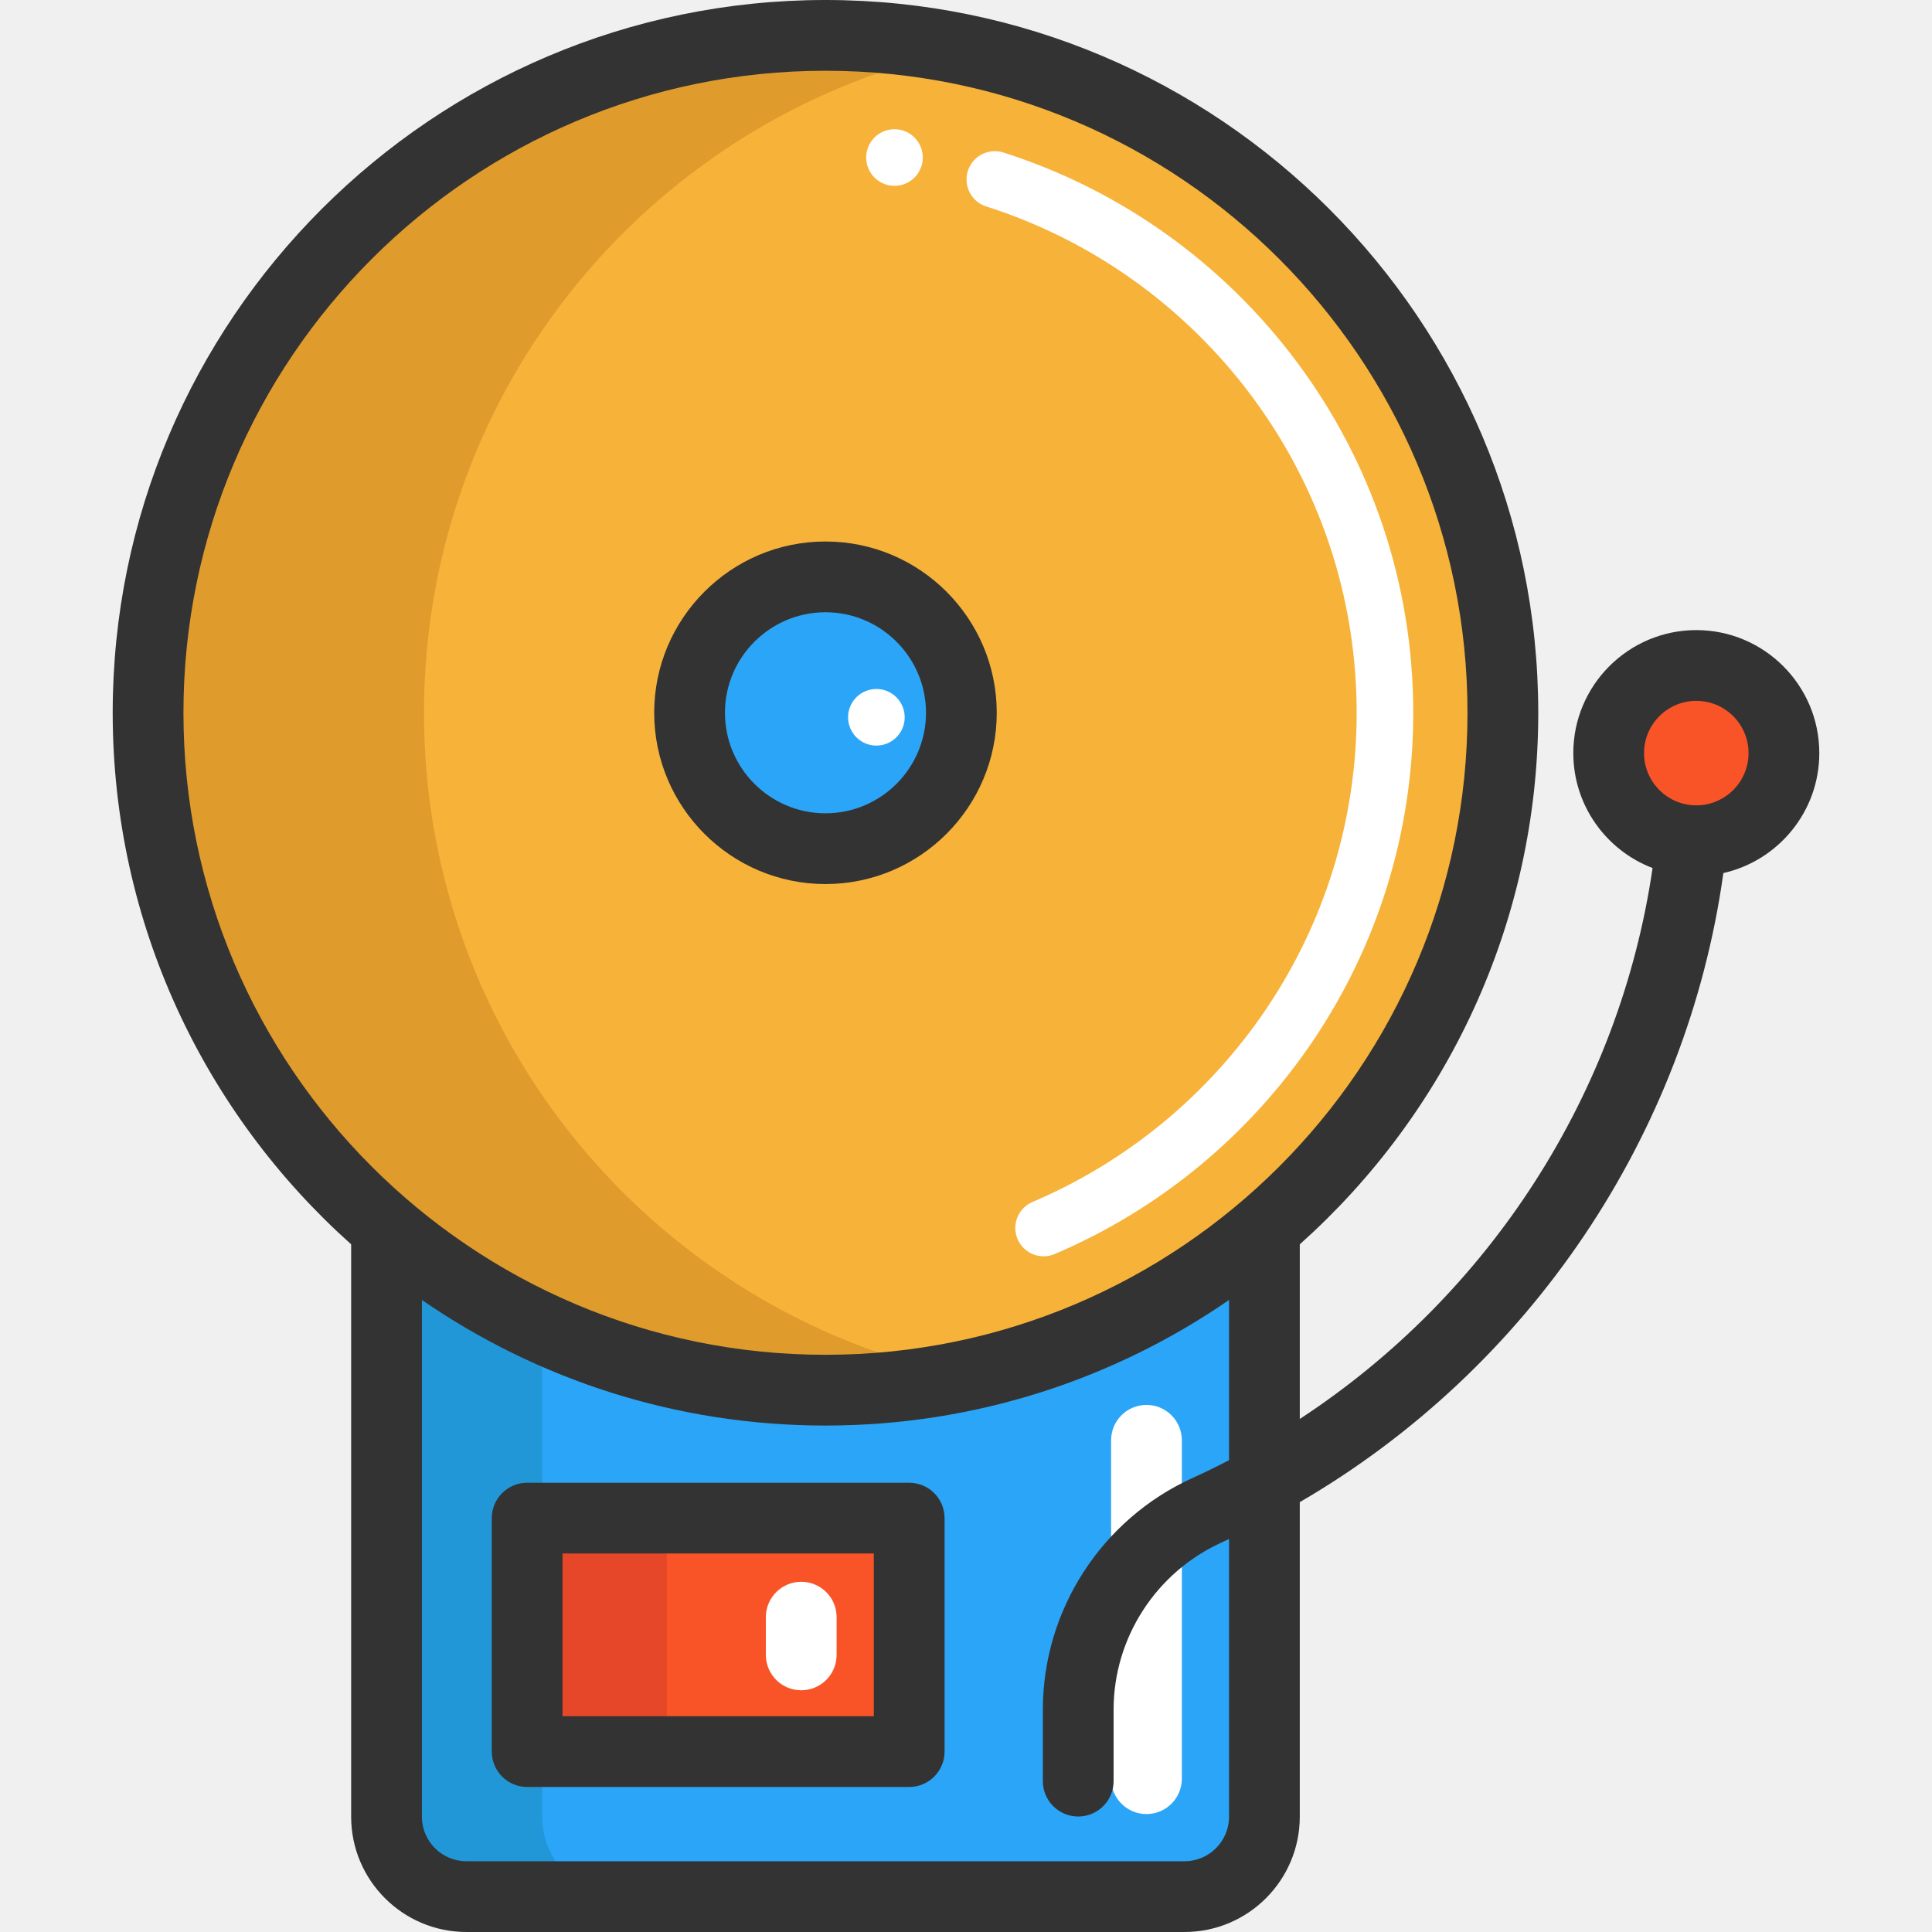
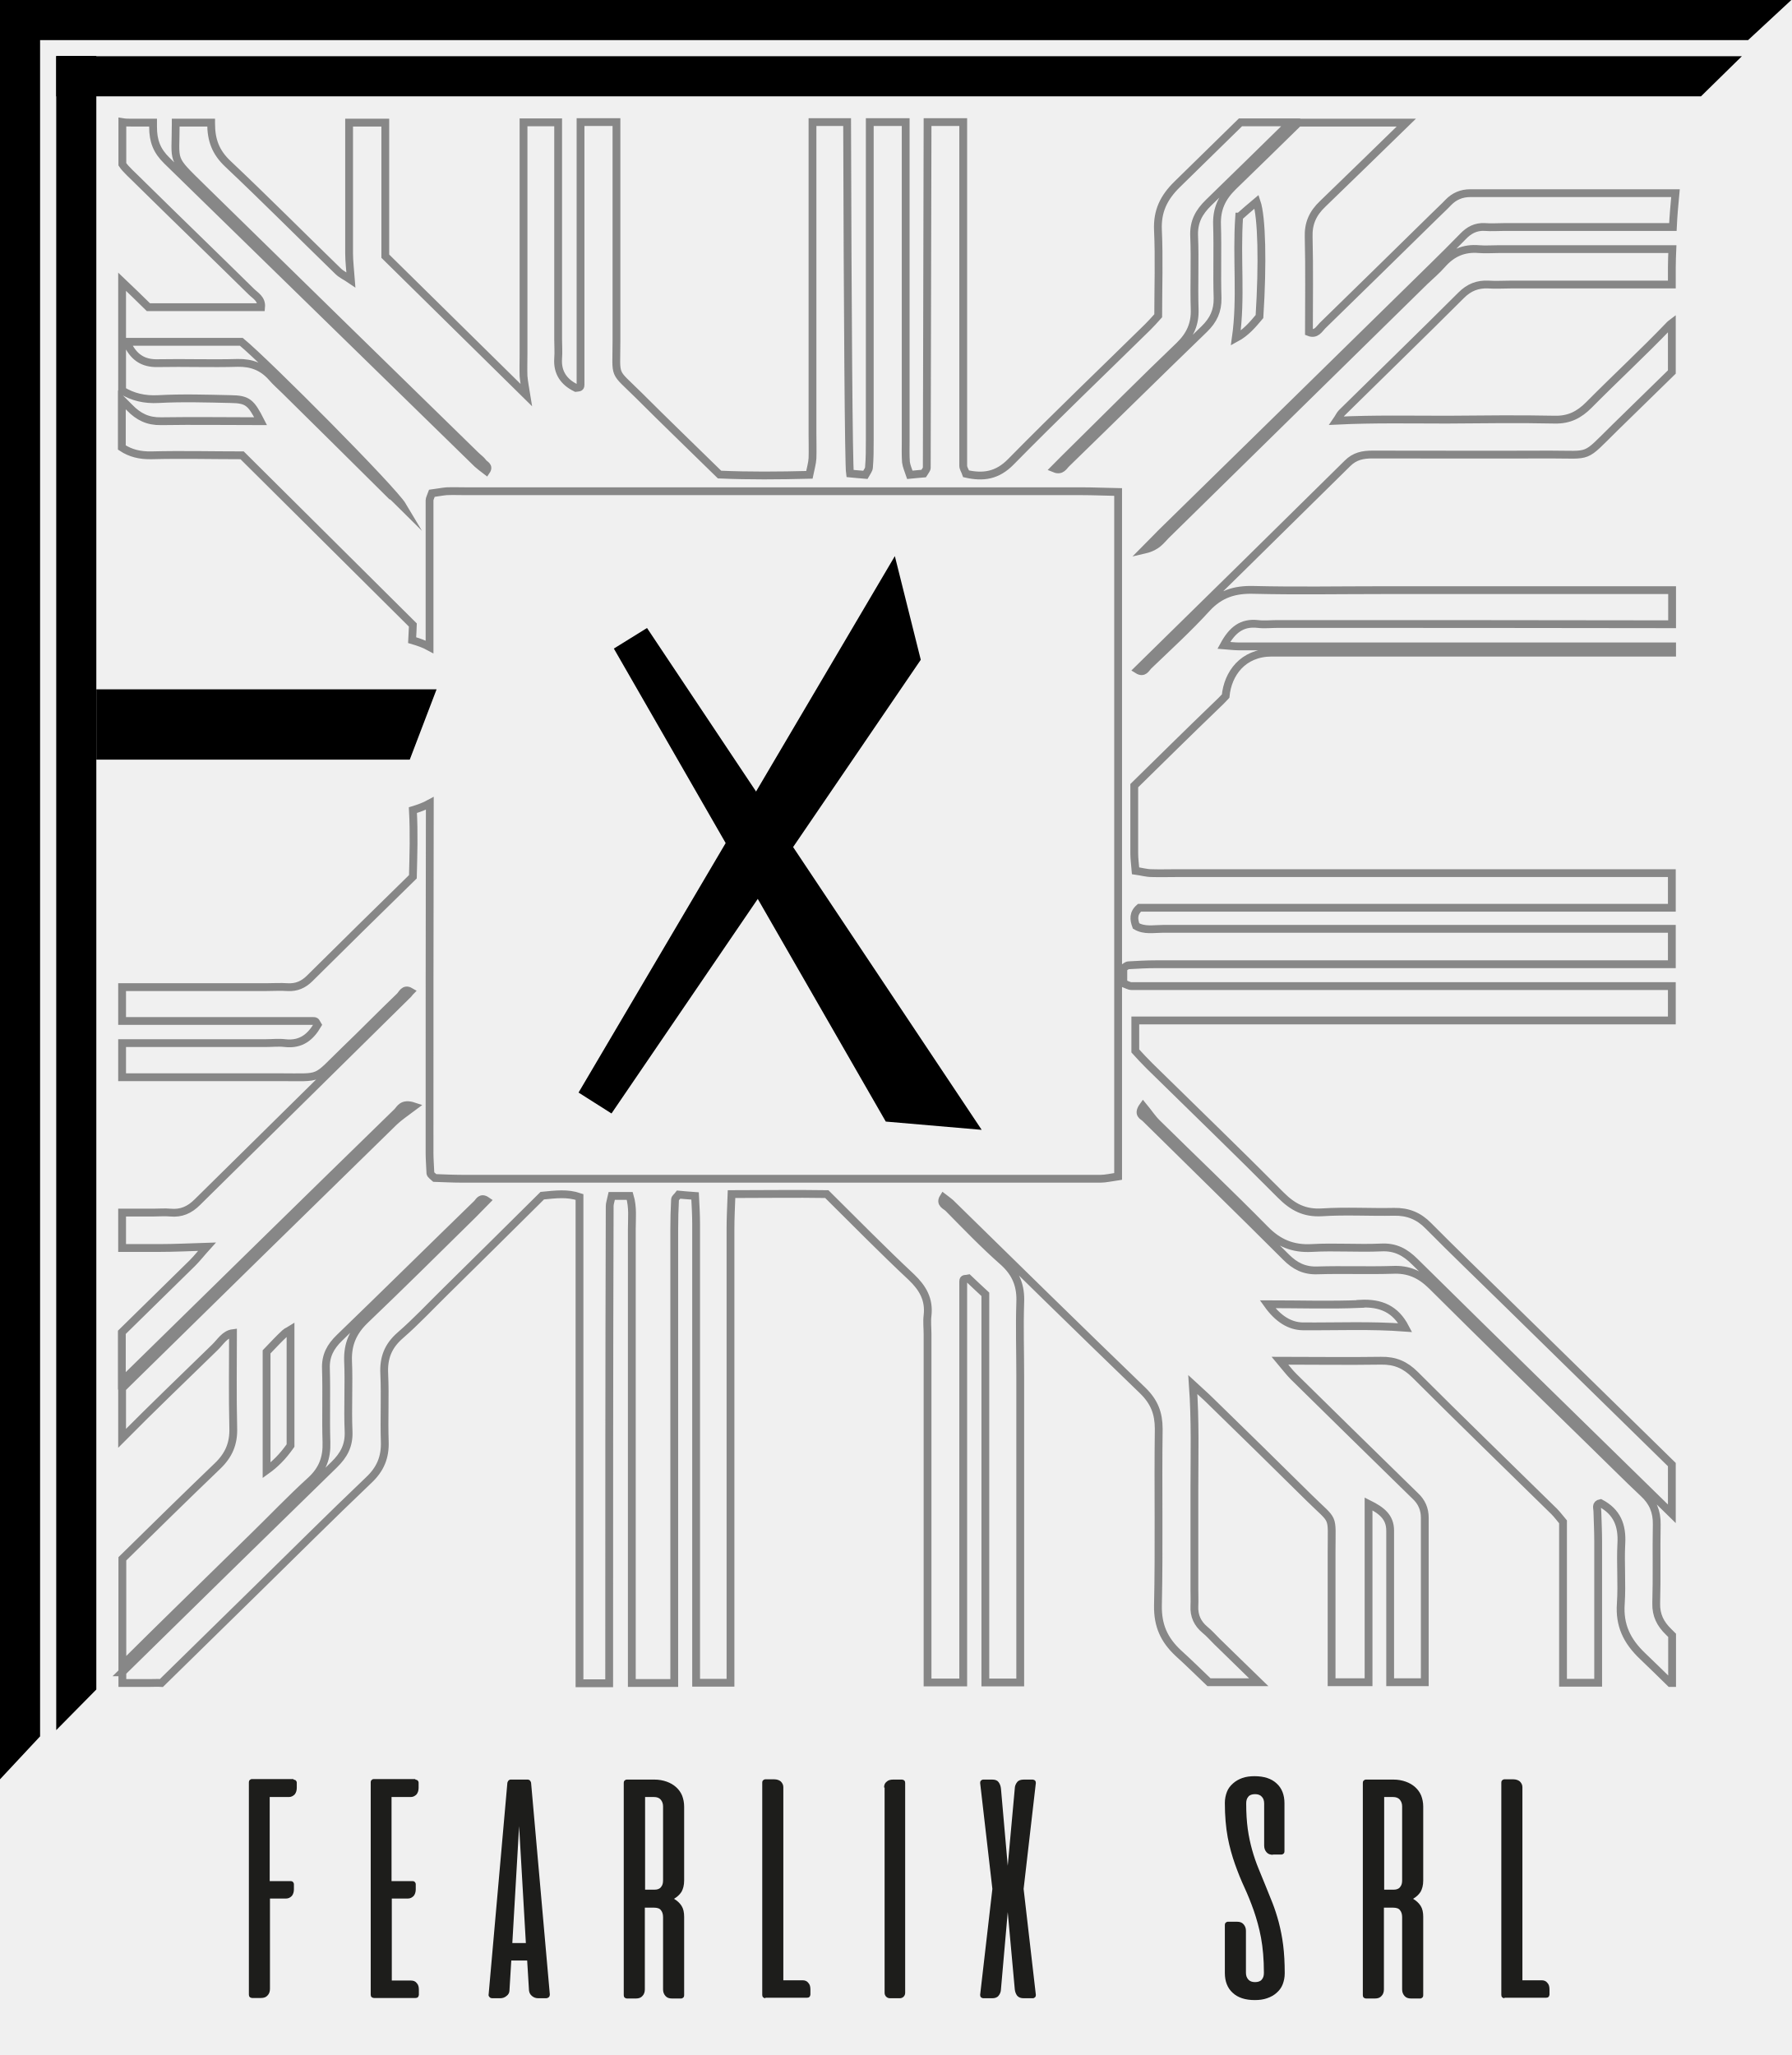
- <svg xmlns="http://www.w3.org/2000/svg" version="1.1" id="Layer_1" viewBox="0 0 512 512" xml:space="preserve">
-   <path style="fill:#F95428;" d="M449.54,176.362c12.825,0,23.212,10.387,23.212,23.212c0,12.825-10.387,23.225-23.212,23.225  s-23.225-10.4-23.225-23.225S436.715,176.362,449.54,176.362z" />
-   <path style="fill:#F7B239;" d="M218.753,9.375c99.15,0,179.525,80.375,179.525,179.525c0,54.762-24.525,103.8-63.2,136.737  c-31.337,26.662-71.95,42.775-116.325,42.775s-84.987-16.112-116.325-42.787C63.766,292.699,39.241,243.662,39.241,188.9  C39.241,89.75,119.616,9.375,218.753,9.375z" />
-   <path style="fill:#E09B2D;" d="M175.55,325.624c-38.662-32.925-63.187-81.962-63.187-136.725  c0-86.621,61.346-158.907,142.953-175.795c-11.805-2.442-24.032-3.73-36.562-3.73C119.616,9.375,39.241,89.75,39.241,188.9  c0,54.762,24.525,103.8,63.187,136.725c31.337,26.675,71.95,42.787,116.325,42.787c12.529,0,24.756-1.286,36.561-3.729  C225.308,358.47,198.041,344.768,175.55,325.624z" />
-   <path style="fill:#2BA5F7;" d="M335.078,356.924v124.525c0,11.7-9.487,21.175-21.175,21.175H123.603  c-11.687,0-21.175-9.475-21.175-21.175v-57.262v-98.562c31.337,26.675,71.95,42.787,116.325,42.787s84.987-16.112,116.325-42.775  V356.924z M240.953,464.186v-61.862h-101.25v61.862H240.953z" />
-   <path style="fill:#2197D8;" d="M143.677,481.449v-57.262v-72.197c-14.974-6.905-28.84-15.802-41.247-26.365v98.562v57.262  c0,11.7,9.487,21.175,21.175,21.175h41.247C153.165,502.624,143.677,493.149,143.677,481.449z" />
-   <rect x="139.7" y="402.324" style="fill:#F95428;" width="101.25" height="61.862" />
-   <rect x="139.7" y="402.324" style="fill:#E54728;" width="37.009" height="61.862" />
-   <path style="fill:#FFFFFF;" d="M303.828,480.748c-5.179,0-9.375-4.197-9.375-9.375v-89.681c0-5.177,4.196-9.375,9.375-9.375  s9.375,4.197,9.375,9.375v89.681C313.203,476.55,309.007,480.748,303.828,480.748z" />
+ <svg xmlns="http://www.w3.org/2000/svg" id="Livello_1" data-name="Livello 1" viewBox="0 0 68.81 78.94">
+   <defs>
+     <style>
+       .cls-1 {
+         stroke: #000;
+         stroke-width: 1.5px;
+       }
+ 
+       .cls-1, .cls-2 {
+         stroke-miterlimit: 10;
+       }
+ 
+       .cls-2 {
+         fill: none;
+         stroke: #878787;
+         stroke-width: .3px;
+       }
+ 
+       .cls-3 {
+         fill: #1d1d1b;
+       }
+     </style>
+   </defs>
+   <path class="cls-2" d="m4.7,64.24v.41h1.04c.15,0,.31-.01.46,0,1.19-1.17,2.39-2.34,3.58-3.51,1.46-1.43,2.9-2.87,4.38-4.28.45-.42.64-.88.62-1.48-.03-.87.02-1.74-.02-2.61-.03-.6.14-1.06.61-1.47.61-.53,1.16-1.12,1.74-1.69,1.25-1.23,2.5-2.47,3.72-3.68.52-.05.96-.11,1.43.05v18.68h1.14c0-6.11,0-12.22.02-18.33,0-.1.04-.2.08-.39h.69c.13.44.08.86.08,1.27,0,5.81,0,11.63,0,17.44h1.63c0-5.81,0-11.61,0-17.42,0-.38.01-.77.03-1.15,0-.06.08-.11.14-.19.18.02.38.03.63.05.02.39.04.74.04,1.08,0,5.87,0,11.75,0,17.62h1.32c0-5.81,0-11.61,0-17.42,0-.41.02-.82.04-1.35,1.26,0,2.45-.02,3.66,0,1.09,1.08,2.15,2.16,3.25,3.19.44.42.69.86.62,1.47-.03.24,0,.49,0,.73,0,4.46,0,8.91,0,13.37h1.37c0-5.12,0-10.26,0-15.4,0-.03,0-.07.03-.09.02-.02.07-.01.17-.03.19.18.41.39.65.61v1.06c0,4.62,0,9.23,0,13.85h1.34c0-3.92,0-7.85,0-11.77,0-.94-.03-1.88,0-2.82.03-.64-.16-1.13-.65-1.57-.74-.65-1.42-1.36-2.11-2.06-.1-.1-.34-.17-.19-.41.09.07.18.13.26.2,2.46,2.41,4.92,4.83,7.4,7.22.44.43.61.87.61,1.47-.03,2.26.02,4.53-.03,6.79-.01.76.23,1.31.79,1.83.4.36.78.74,1.17,1.11h1.91c-.54-.52-1.07-1.05-1.61-1.57-.15-.15-.29-.31-.45-.44-.29-.24-.43-.54-.41-.92.01-.21,0-.42,0-.63,0-1.29,0-2.58,0-3.87,0-1.3.04-2.6-.06-4,.28.26.49.44.68.63,1.26,1.23,2.52,2.46,3.77,3.7,1.01,1,.88.61.88,2.08,0,1.67,0,3.35,0,5.02h1.42v-6.85c.5.25.83.5.83,1.03,0,.28,0,.56,0,.84,0,1.66,0,3.32,0,4.98h1.33c0-1.79,0-3.59,0-5.38,0-.31,0-.63,0-.94,0-.33-.12-.61-.37-.84-.15-.14-.3-.3-.45-.44-1.41-1.38-2.82-2.76-4.22-4.14-.19-.19-.35-.41-.52-.61,1.33,0,2.61.02,3.88,0,.54-.01.93.16,1.31.54,1.77,1.77,3.56,3.5,5.34,5.25.12.12.22.26.34.4v1.17c0,1.67,0,3.34,0,5.01h1.35c0-1.81,0-3.62,0-5.43,0-.38-.02-.77-.03-1.15,0-.13-.08-.28.12-.32.64.34.84.86.8,1.56-.04.76.03,1.53-.02,2.3-.06.83.23,1.44.84,2.02.36.34.71.69,1.06,1.03h.07v-1.83s-.09-.09-.13-.13c-.32-.31-.49-.64-.48-1.1.03-1.01,0-2.02.02-3.03.01-.49-.15-.87-.51-1.2-.64-.6-1.26-1.23-1.89-1.84-2.09-2.04-4.18-4.08-6.25-6.14-.44-.43-.89-.63-1.5-.6-.96.03-1.92-.01-2.88.02-.51.02-.87-.17-1.21-.51-1.79-1.79-3.61-3.56-5.41-5.34-.08-.08-.31-.14-.08-.46.2.24.35.48.55.67,1.38,1.36,2.78,2.69,4.14,4.07.51.52,1.06.75,1.79.71.89-.05,1.78.02,2.66-.02.55-.03.93.18,1.3.55,3.28,3.24,6.58,6.46,9.87,9.68,0,0,0,0,0,0v-1.89c-2.14-2.09-4.27-4.19-6.41-6.28-.98-.96-1.97-1.91-2.94-2.89-.37-.38-.79-.55-1.32-.54-.92.02-1.85-.04-2.77.02-.67.04-1.12-.2-1.58-.66-1.66-1.67-3.36-3.31-5.04-4.96-.2-.2-.39-.4-.55-.58v-1.17c3.38,0,6.71,0,10.04,0,3.38,0,6.75,0,10.13,0h.44v-1.32c-6.93,0-13.85,0-20.75,0-.1,0-.19-.06-.32-.11v-.58c.08-.05.14-.11.2-.11.35-.02.7-.04,1.05-.04,6.61,0,13.21,0,19.82,0v-1.36c-3.67,0-7.35,0-11.02,0-2.84,0-5.69,0-8.53,0-.35,0-.71.08-1.03-.11-.09-.25-.12-.48.13-.7h20.45v-1.33c-6.34,0-12.68,0-19.02,0-.32,0-.64.01-.96,0-.2,0-.4-.06-.62-.09-.02-.25-.05-.46-.05-.66,0-.87,0-1.74,0-2.61,1.06-1.04,2.08-2.05,3.12-3.05.16-.15.29-.28.39-.39.08-.86.66-1.67,1.77-1.67h15.38v-.24c-5.55,0-11.1,0-16.65,0-.16,0-.32-.02-.57-.04.32-.59.69-.89,1.31-.82.25.03.5,0,.75,0,5.05,0,10.11,0,15.16.01v-1.31h-11.18c-1.63,0-3.27.03-4.9-.01-.73-.02-1.29.16-1.79.7-.71.78-1.49,1.49-2.25,2.22-.09.09-.17.3-.41.15,2.7-2.65,5.39-5.29,8.06-7.93.28-.28.59-.34.96-.34,2.27,0,4.55.01,6.82,0,1.61,0,1.27.17,2.49-1.03.73-.71,1.46-1.43,2.19-2.14v-1.88s-.08.06-.12.11c-1,1.04-2.06,2.02-3.07,3.04-.37.37-.75.57-1.3.56-1.38-.03-2.77-.01-4.16,0-1.39,0-2.79-.03-4.23.04.09-.13.13-.23.2-.3,1.53-1.51,3.07-3,4.59-4.52.3-.3.63-.43,1.04-.41.28.02.57,0,.85,0,2.07,0,4.13,0,6.2,0v-.65c0-.24.01-.47.02-.71h-6.68c-.25,0-.5.02-.75,0-.58-.05-1.03.15-1.41.58-.21.24-.45.44-.68.66-3.31,3.25-6.63,6.51-9.94,9.76-.18.18-.33.43-.8.54.35-.35.56-.58.78-.79,3.42-3.35,6.84-6.7,10.25-10.05.4-.39.8-.79,1.19-1.19.23-.24.49-.38.84-.36.25.02.5,0,.75,0,2.16,0,4.31,0,6.47,0,.02-.44.06-.87.1-1.3-2.34,0-4.69,0-7.03,0-.28,0-.57,0-.85,0-.34,0-.62.12-.85.36-.17.18-.35.34-.53.52-1.43,1.4-2.86,2.81-4.3,4.21-.13.13-.24.36-.52.25,0-1.21.02-2.42-.01-3.64-.02-.53.15-.92.54-1.29,1.07-1.03,2.14-2.08,3.21-3.12h-4.14c-.84.82-1.67,1.64-2.51,2.45-.44.43-.64.87-.62,1.47.03.94-.01,1.88.02,2.82.01.49-.16.85-.51,1.19-1.77,1.71-3.52,3.44-5.29,5.16-.11.1-.19.31-.46.2.25-.25.49-.5.74-.74,1.35-1.33,2.69-2.68,4.06-3.99.41-.4.6-.83.58-1.39-.03-.94.02-1.88-.02-2.82-.02-.54.18-.91.56-1.28,1.05-1.02,2.1-2.05,3.15-3.08h-1.93c-.81.79-1.62,1.59-2.43,2.38-.52.51-.77,1.03-.74,1.75.05,1.11.01,2.23.01,3.3-.16.18-.28.31-.4.43-1.76,1.73-3.54,3.43-5.26,5.18-.52.53-1.06.61-1.72.46-.04-.12-.11-.21-.11-.31,0-4.39,0-8.8,0-13.2h-1.37c-.01,4.43-.02,8.86-.03,13.28,0,.06-.06.12-.12.22-.14.01-.31.03-.53.05-.06-.18-.13-.33-.15-.49-.02-.28-.01-.56-.01-.83,0-4.08,0-8.15,0-12.23h-1.38c0,4.07,0,8.15,0,12.22,0,.35,0,.7-.03,1.04,0,.09-.08.18-.14.29-.21-.02-.41-.03-.59-.05-.05-.33-.09-6.21-.11-13.5h-1.33c0,3.99,0,7.98,0,11.97,0,.31.01.63,0,.94-.01.2-.07.39-.12.64-1.18.03-2.3.04-3.45-.01-1.04-1.02-2.08-2.02-3.1-3.04-1.01-1-.86-.64-.86-2.09,0-2.8,0-5.61,0-8.41h-1.38c0,3.36,0,6.72,0,10.08,0,.03,0,.08-.03.1-.02.02-.07.02-.15.03-.45-.22-.72-.58-.68-1.13.02-.24,0-.49,0-.73,0-2.78,0-5.56,0-8.34h-1.33c0,2.97,0,5.94,0,8.91,0,.28-.01.56,0,.84.02.24.07.48.11.73-1.8-1.77-3.57-3.52-5.42-5.34v-.92c0-1.4,0-2.81,0-4.21h-1.39c0,1.01,0,2.03,0,3.04,0,.66,0,1.32,0,1.98,0,.31.04.62.07,1.02-.19-.13-.37-.21-.49-.33-1.41-1.37-2.8-2.77-4.23-4.12-.48-.45-.65-.92-.65-1.56,0,0,0-.02,0-.03h-1.36s0,.03,0,.05c0,1.52-.21,1.25,1.02,2.46,3.49,3.42,6.99,6.84,10.49,10.26.1.1.22.18.3.29.05.08.25.13.12.32-.13-.1-.24-.18-.34-.27-3.98-3.88-7.95-7.77-11.93-11.65-.39-.38-.53-.76-.53-1.29,0-.06,0-.11,0-.17h-.83c-.12,0-.23,0-.35-.02v1.62c.13.2.36.39.8.83,1.38,1.36,2.77,2.7,4.15,4.06.16.16.41.28.38.6h-4.33c-.34-.33-.67-.66-1.01-.98v4.18c.41.25.86.36,1.4.33.92-.05,1.85-.02,2.77,0,.65.01.78.12,1.15.85-1.28,0-2.55-.02-3.82,0-.51.01-.87-.17-1.21-.52-.1-.1-.2-.2-.3-.3v1.83c.33.22.7.31,1.14.3,1.17-.03,2.34,0,3.48,0,2.18,2.17,4.32,4.29,6.56,6.52,0,.11-.02.32-.03.58.24.07.47.15.67.26,0-1.88,0-3.75,0-5.63,0-.06.04-.13.09-.27.16-.02.36-.06.56-.08.25-.01.5,0,.75,0,7.89,0,15.77,0,23.66,0,.42,0,.84.02,1.39.03,0,8.85,0,17.54,0,26.29-.28.04-.48.09-.68.09-1.1,0-2.2,0-3.3,0-7.07,0-14.14,0-21.2,0-.38,0-.77-.02-1.07-.03-.1-.09-.13-.11-.15-.14-.02-.03-.02-.07-.02-.1-.01-.24-.03-.49-.03-.73,0-4.47,0-8.94.01-13.42-.2.11-.42.19-.65.26.05.88.02,1.73,0,2.56-1.36,1.33-2.66,2.61-3.96,3.9-.24.24-.51.36-.85.34-.28-.02-.57,0-.85,0-1.84,0-3.67,0-5.51,0v1.3c2.44,0,4.89,0,7.33,0,.04,0,.07,0,.1.02.02.01.03.05.08.13-.27.46-.63.77-1.25.7-.25-.03-.5,0-.75,0-1.84,0-3.68,0-5.51,0v1.31c2.02,0,4.04,0,6.06,0,1.66,0,1.29.13,2.49-1.03.71-.68,1.4-1.39,2.11-2.07.1-.09.17-.33.41-.19-.03.03-.04.06-.07.09-2.7,2.67-5.41,5.33-8.11,8-.3.3-.62.44-1.04.4-.21-.02-.43,0-.64,0-.4,0-.81,0-1.21,0v1.36c.47,0,.95,0,1.42,0,.59,0,1.19-.03,1.84-.05-.2.22-.37.44-.56.63-.9.89-1.81,1.77-2.71,2.66v1.88c.06-.05.11-.1.17-.16,3.47-3.4,6.93-6.8,10.41-10.19.11-.11.19-.36.64-.21-.32.24-.56.4-.76.59-3.49,3.41-6.97,6.82-10.45,10.24v1.92c1.17-1.18,2.37-2.33,3.56-3.49.22-.21.38-.51.7-.55,0,1.22-.02,2.43.01,3.64.02.6-.17,1.05-.61,1.47-1.23,1.18-2.44,2.37-3.65,3.56v4.09c1.67-1.66,3.36-3.3,5.04-4.95.73-.71,1.43-1.45,2.19-2.14.46-.42.63-.88.61-1.48-.03-.94.01-1.88-.02-2.82-.02-.5.17-.85.52-1.19,1.77-1.71,3.52-3.44,5.29-5.16.07-.07.14-.26.36-.11-.23.23-.44.46-.66.67-1.33,1.31-2.65,2.62-4,3.91-.47.45-.68.93-.66,1.57.04.9-.02,1.81.02,2.72.02.54-.18.91-.56,1.28-2.72,2.65-5.43,5.31-8.14,7.97Zm47.56-14.16c.79-.04,1.35.21,1.72.92-1.32-.1-2.62-.04-3.93-.05q-.76-.01-1.36-.85c1.26,0,2.41.04,3.57-.01Zm-4.65-41.76c.19-.17.42-.37.66-.57.2.59.24,2.36.11,4.41-.26.31-.52.62-.91.83.22-1.54.02-3.07.13-4.67ZM14.97,18.98c-1.34-1.33-2.68-2.66-4.02-3.98-.17-.17-.36-.33-.52-.52-.35-.39-.77-.55-1.3-.54-1.02.03-2.03-.01-3.05.01-.6.02-.97-.24-1.22-.82h4.41c.96.79,5.82,5.67,6.2,6.31-.16-.16-.33-.31-.49-.47Zm-3.81,36.55c-.31.44-.6.72-.92.95v-4.55c.27-.28.48-.51.71-.72.07-.07.18-.1.21-.12v4.44Z" />
+   <polygon class="cls-1" points="22.87 42.35 34.09 23.32 34.56 25.2 22.87 42.35" />
+   <polygon class="cls-1" points="24.23 24.54 36.22 42.52 34.48 42.37 24.23 24.54" />
  <g>
-     <path style="fill:none;stroke:#FFFFFF;stroke-width:15;stroke-linecap:round;stroke-linejoin:round;stroke-miterlimit:10;" d="   M263.641,47.566c59.885,19.06,103.387,75.209,103.387,141.327c0,61.26-37.345,113.962-90.465,136.536" />
-     <line style="fill:none;stroke:#FFFFFF;stroke-width:15;stroke-linecap:round;stroke-linejoin:round;stroke-miterlimit:10;" x1="237.049" y1="41.747" x2="237.049" y2="41.747" />
+     <path class="cls-3" d="m11.27,68.36s.07.01.09.03c.02.02.04.05.04.09v.2c0,.1-.03.19-.08.25-.06.06-.13.1-.22.1h-.74v3.23h.8s.07,0,.09.03c.02.02.04.05.04.09v.2c0,.1-.03.19-.08.25-.06.06-.13.1-.22.1h-.62v3.47c0,.1-.03.19-.09.25-.06.07-.14.1-.26.1h-.34s-.07-.01-.09-.04c-.02-.02-.03-.05-.03-.09v-8.15s0-.07.03-.09c.02-.02.05-.04.09-.04h1.6Z" />
+     <path class="cls-3" d="m15.95,68.36s.07.01.09.03c.02.02.04.05.04.09v.2c0,.1-.03.19-.08.25-.06.06-.13.1-.22.1h-.74v3.23h.8s.07,0,.09.03c.02.02.04.05.04.09v.2c0,.1-.03.19-.08.25-.06.06-.13.1-.22.1h-.62v3.15h.74c.09,0,.17.03.22.1.06.06.08.15.08.25v.2s-.01.07-.04.09c-.02.02-.05.03-.09.03h-1.6s-.07-.01-.09-.04c-.02-.02-.03-.05-.03-.09v-8.15s0-.07.03-.09c.02-.02.05-.04.09-.04h1.6Z" />
+     <path class="cls-3" d="m20.28,68.36s.06.01.08.04c.02.02.03.05.04.08l.72,8.13s0,.07-.03.1c-.03.03-.07.05-.12.05h-.29c-.1,0-.18-.03-.25-.09-.07-.06-.1-.13-.11-.21l-.07-1.15h-.61l-.07,1.15c0,.08-.04.16-.11.21-.07.06-.15.09-.25.09h-.29c-.06,0-.1-.02-.12-.05-.03-.03-.04-.07-.03-.1l.72-8.13s.02-.06.04-.08c.02-.02.05-.04.08-.04h.68Zm-.61,6.28h.53l-.26-4.49-.26,4.49Z" />
+     <path class="cls-3" d="m25.14,68.36c.17,0,.33.03.47.08s.26.12.36.21c.1.09.18.2.23.32.05.13.08.27.08.43v2.84c0,.18-.04.32-.1.43-.07.11-.17.2-.29.27.12.07.22.16.29.27.07.11.1.25.1.42v3.01s0,.07-.03.09c-.02.02-.05.04-.09.04h-.34c-.12,0-.2-.03-.26-.1-.06-.07-.09-.15-.09-.25v-2.78c0-.11-.03-.2-.08-.26-.05-.07-.14-.1-.27-.1h-.35v3.14c0,.1-.03.19-.09.25-.06.07-.14.1-.26.1h-.34s-.07-.01-.09-.04c-.02-.02-.03-.05-.03-.09v-8.15s0-.07.03-.09c.02-.02.05-.04.09-.04h1.04Zm-.36.67v3.56h.35c.12,0,.21-.03.26-.1.06-.07.08-.15.08-.26v-2.84c0-.1-.03-.19-.09-.26-.06-.07-.15-.1-.26-.1h-.35Z" />
+     <path class="cls-3" d="m29.4,76.76s-.07-.01-.09-.04c-.02-.02-.03-.05-.03-.09v-8.15s0-.07.03-.09c.02-.02.05-.04.09-.04h.34c.1,0,.19.03.25.08.06.06.1.13.1.22v7.42h.74c.09,0,.17.03.22.1.06.06.08.15.08.25v.2s-.01.07-.04.09c-.02.02-.05.03-.09.03h-1.6Z" />
+     <path class="cls-3" d="m33.96,68.66c0-.09.03-.17.1-.22.06-.06.15-.08.25-.08h.34s.07.01.09.04c.02.02.03.05.03.09v8.06c0,.06-.02.11-.06.15s-.09.06-.15.06h-.37c-.06,0-.11-.02-.15-.06s-.06-.09-.06-.15v-7.88Z" />
+     <path class="cls-3" d="m39.32,72.56l.47,4.07s0,.07-.03.09c-.02.02-.05.04-.09.04h-.34c-.12,0-.2-.03-.26-.1-.05-.07-.08-.15-.09-.25l-.27-2.96-.26,2.96c0,.1-.04.19-.09.25-.05.07-.14.1-.25.1h-.34s-.07-.01-.09-.04c-.02-.02-.03-.05-.03-.09l.47-4.07-.47-4.07s0-.07.03-.09c.02-.02.05-.04.09-.04h.34c.12,0,.2.03.25.1.05.07.08.15.09.25l.26,2.96.27-2.96c0-.1.04-.19.09-.25.05-.07.14-.1.26-.1h.34s.07.01.09.04c.02.02.03.05.03.09l-.47,4.07Z" />
+     <path class="cls-3" d="m48.91,71.25c-.12,0-.2-.03-.26-.1-.06-.07-.09-.15-.09-.26v-1.61c0-.11-.03-.2-.09-.26-.06-.07-.15-.1-.26-.1s-.21.03-.26.1c-.06.07-.08.15-.08.26,0,.36.02.69.06.98.04.29.1.56.17.81s.15.48.24.7.18.44.27.66c.09.22.18.44.27.67.09.23.17.48.24.74.07.27.13.56.17.88.04.32.06.68.06,1.08,0,.16-.03.3-.08.43-.05.13-.13.23-.23.32-.1.09-.22.16-.37.21-.14.05-.3.07-.47.07-.36,0-.65-.09-.85-.28-.2-.18-.3-.44-.3-.76v-1.84s0-.07.03-.09c.02-.02.05-.04.09-.04h.34c.12,0,.2.03.26.1.06.07.09.15.09.25v1.61c0,.11.03.19.09.26.06.07.15.1.26.1s.21-.03.26-.1c.06-.07.08-.15.08-.26,0-.51-.04-.96-.11-1.34s-.17-.73-.28-1.05c-.11-.31-.23-.61-.36-.89-.13-.28-.25-.58-.36-.89-.11-.31-.21-.66-.28-1.03-.07-.38-.11-.82-.11-1.32,0-.16.03-.3.08-.43s.13-.23.23-.32c.1-.09.22-.16.36-.21.14-.05.3-.07.47-.07.36,0,.65.09.85.28.2.18.3.44.3.76v1.84s0,.07-.03.09c-.02.02-.05.04-.09.04h-.34Z" />
+     <path class="cls-3" d="m53.53,68.36c.17,0,.33.03.47.08s.26.12.36.21c.1.09.18.2.23.32.05.13.08.27.08.43v2.84c0,.18-.04.32-.1.43-.07.11-.17.2-.29.27.12.07.22.16.29.27.07.11.1.25.1.42v3.01s0,.07-.03.09c-.02.02-.05.04-.09.04h-.34c-.12,0-.2-.03-.26-.1-.06-.07-.09-.15-.09-.25v-2.78c0-.11-.03-.2-.08-.26-.05-.07-.14-.1-.27-.1h-.35v3.14c0,.1-.03.19-.09.25-.06.07-.14.1-.26.1h-.34s-.07-.01-.09-.04c-.02-.02-.03-.05-.03-.09v-8.15s0-.07.03-.09c.02-.02.05-.04.09-.04h1.04Zm-.36.67v3.56h.35c.12,0,.21-.03.26-.1.06-.07.08-.15.08-.26v-2.84c0-.1-.03-.19-.09-.26-.06-.07-.15-.1-.26-.1h-.35Z" />
+     <path class="cls-3" d="m57.79,76.76s-.07-.01-.09-.04c-.02-.02-.03-.05-.03-.09v-8.15s0-.07.03-.09c.02-.02.05-.04.09-.04h.34c.1,0,.19.03.25.08.06.06.1.13.1.22v7.42h.74c.09,0,.17.03.22.1.06.06.08.15.08.25v.2s-.01.07-.04.09c-.02.02-.05.03-.09.03h-1.6Z" />
  </g>
-   <circle style="fill:#2BA5F7;" cx="218.762" cy="188.9" r="36.015" />
-   <line style="fill:none;stroke:#FFFFFF;stroke-width:15;stroke-linecap:round;stroke-linejoin:round;stroke-miterlimit:10;" x1="232.249" y1="190.087" x2="232.249" y2="190.087" />
-   <path style="fill:#FFFFFF;" d="M212.336,447.939c-5.179,0-9.375-4.197-9.375-9.375v-9.999c0-5.177,4.196-9.375,9.375-9.375  c5.179,0,9.375,4.197,9.375,9.375v9.999C221.711,443.741,217.513,447.939,212.336,447.939z" />
-   <g>
-     <path style="fill:#333333;" d="M218.759,234.283c25.027,0,45.39-20.361,45.39-45.39s-20.361-45.39-45.39-45.39   s-45.39,20.361-45.39,45.39S193.732,234.283,218.759,234.283z M218.759,162.253c14.689,0,26.64,11.951,26.64,26.64   s-11.951,26.64-26.64,26.64s-26.64-11.951-26.64-26.64S204.071,162.253,218.759,162.253z" />
-     <path style="fill:#333333;" d="M482.134,199.578c0-17.974-14.622-32.596-32.596-32.596s-32.596,14.622-32.596,32.596   c0,13.892,8.739,25.776,21.006,30.46c-8.731,59.835-43.23,113.102-93.49,146v-46.276c38.754-34.617,63.196-84.939,63.196-140.868   C407.653,84.737,322.915,0,218.759,0S29.866,84.737,29.866,188.893c0,55.927,24.44,106.246,63.191,140.863V481.45   c0,16.845,13.705,30.55,30.55,30.55h190.298c16.846,0,30.55-13.705,30.55-30.55v-83.365   c60.667-35.296,102.52-96.989,112.257-166.716C471.245,228.089,482.134,215.086,482.134,199.578z M48.616,188.893   c0-93.817,76.326-170.143,170.143-170.143s170.142,76.326,170.142,170.143s-76.326,170.143-170.142,170.143   C124.942,359.037,48.616,282.711,48.616,188.893z M325.707,481.45c0,6.506-5.294,11.8-11.8,11.8h-190.3   c-6.506,0-11.8-5.294-11.8-11.8V344.502c30.43,20.98,67.279,33.285,106.953,33.285c39.671,0,76.519-12.304,106.947-33.281v42.461   c-3.17,1.635-6.374,3.219-9.642,4.699c-24.117,10.921-39.7,35.022-39.699,61.4v18.954c0,5.177,4.196,9.375,9.375,9.375   c5.179,0,9.375-4.198,9.375-9.375v-18.955c-0.001-19.032,11.257-36.429,28.682-44.32c0.642-0.291,1.269-0.606,1.907-0.902V481.45z    M449.536,213.424c-7.635,0-13.846-6.211-13.846-13.846c0-7.635,6.211-13.846,13.846-13.846c7.635,0,13.846,6.211,13.846,13.846   C463.383,207.213,457.173,213.424,449.536,213.424z" />
-     <path style="fill:#333333;" d="M240.947,392.944H139.702c-5.179,0-9.375,4.198-9.375,9.375v61.872c0,5.177,4.196,9.375,9.375,9.375   h101.245c5.179,0,9.375-4.198,9.375-9.375v-61.872C250.322,397.142,246.126,392.944,240.947,392.944z M231.572,454.815h-82.495   v-43.122h82.495V454.815z" />
-   </g>
+   <polyline points="3.7 26.48 16.77 26.48 15.74 29.18 3.7 29.18" />
+   <polyline points="67.15 1.54 0 1.54 0 0 68.81 0" />
+   <polyline points="65.34 3.7 2.16 3.7 2.16 2.16 66.91 2.16" />
+   <polyline points="1.54 66.7 1.54 0 0 0 0 68.35" />
+   <polyline points="3.7 64.9 3.7 2.15 2.16 2.15 2.16 66.46" />
</svg>
